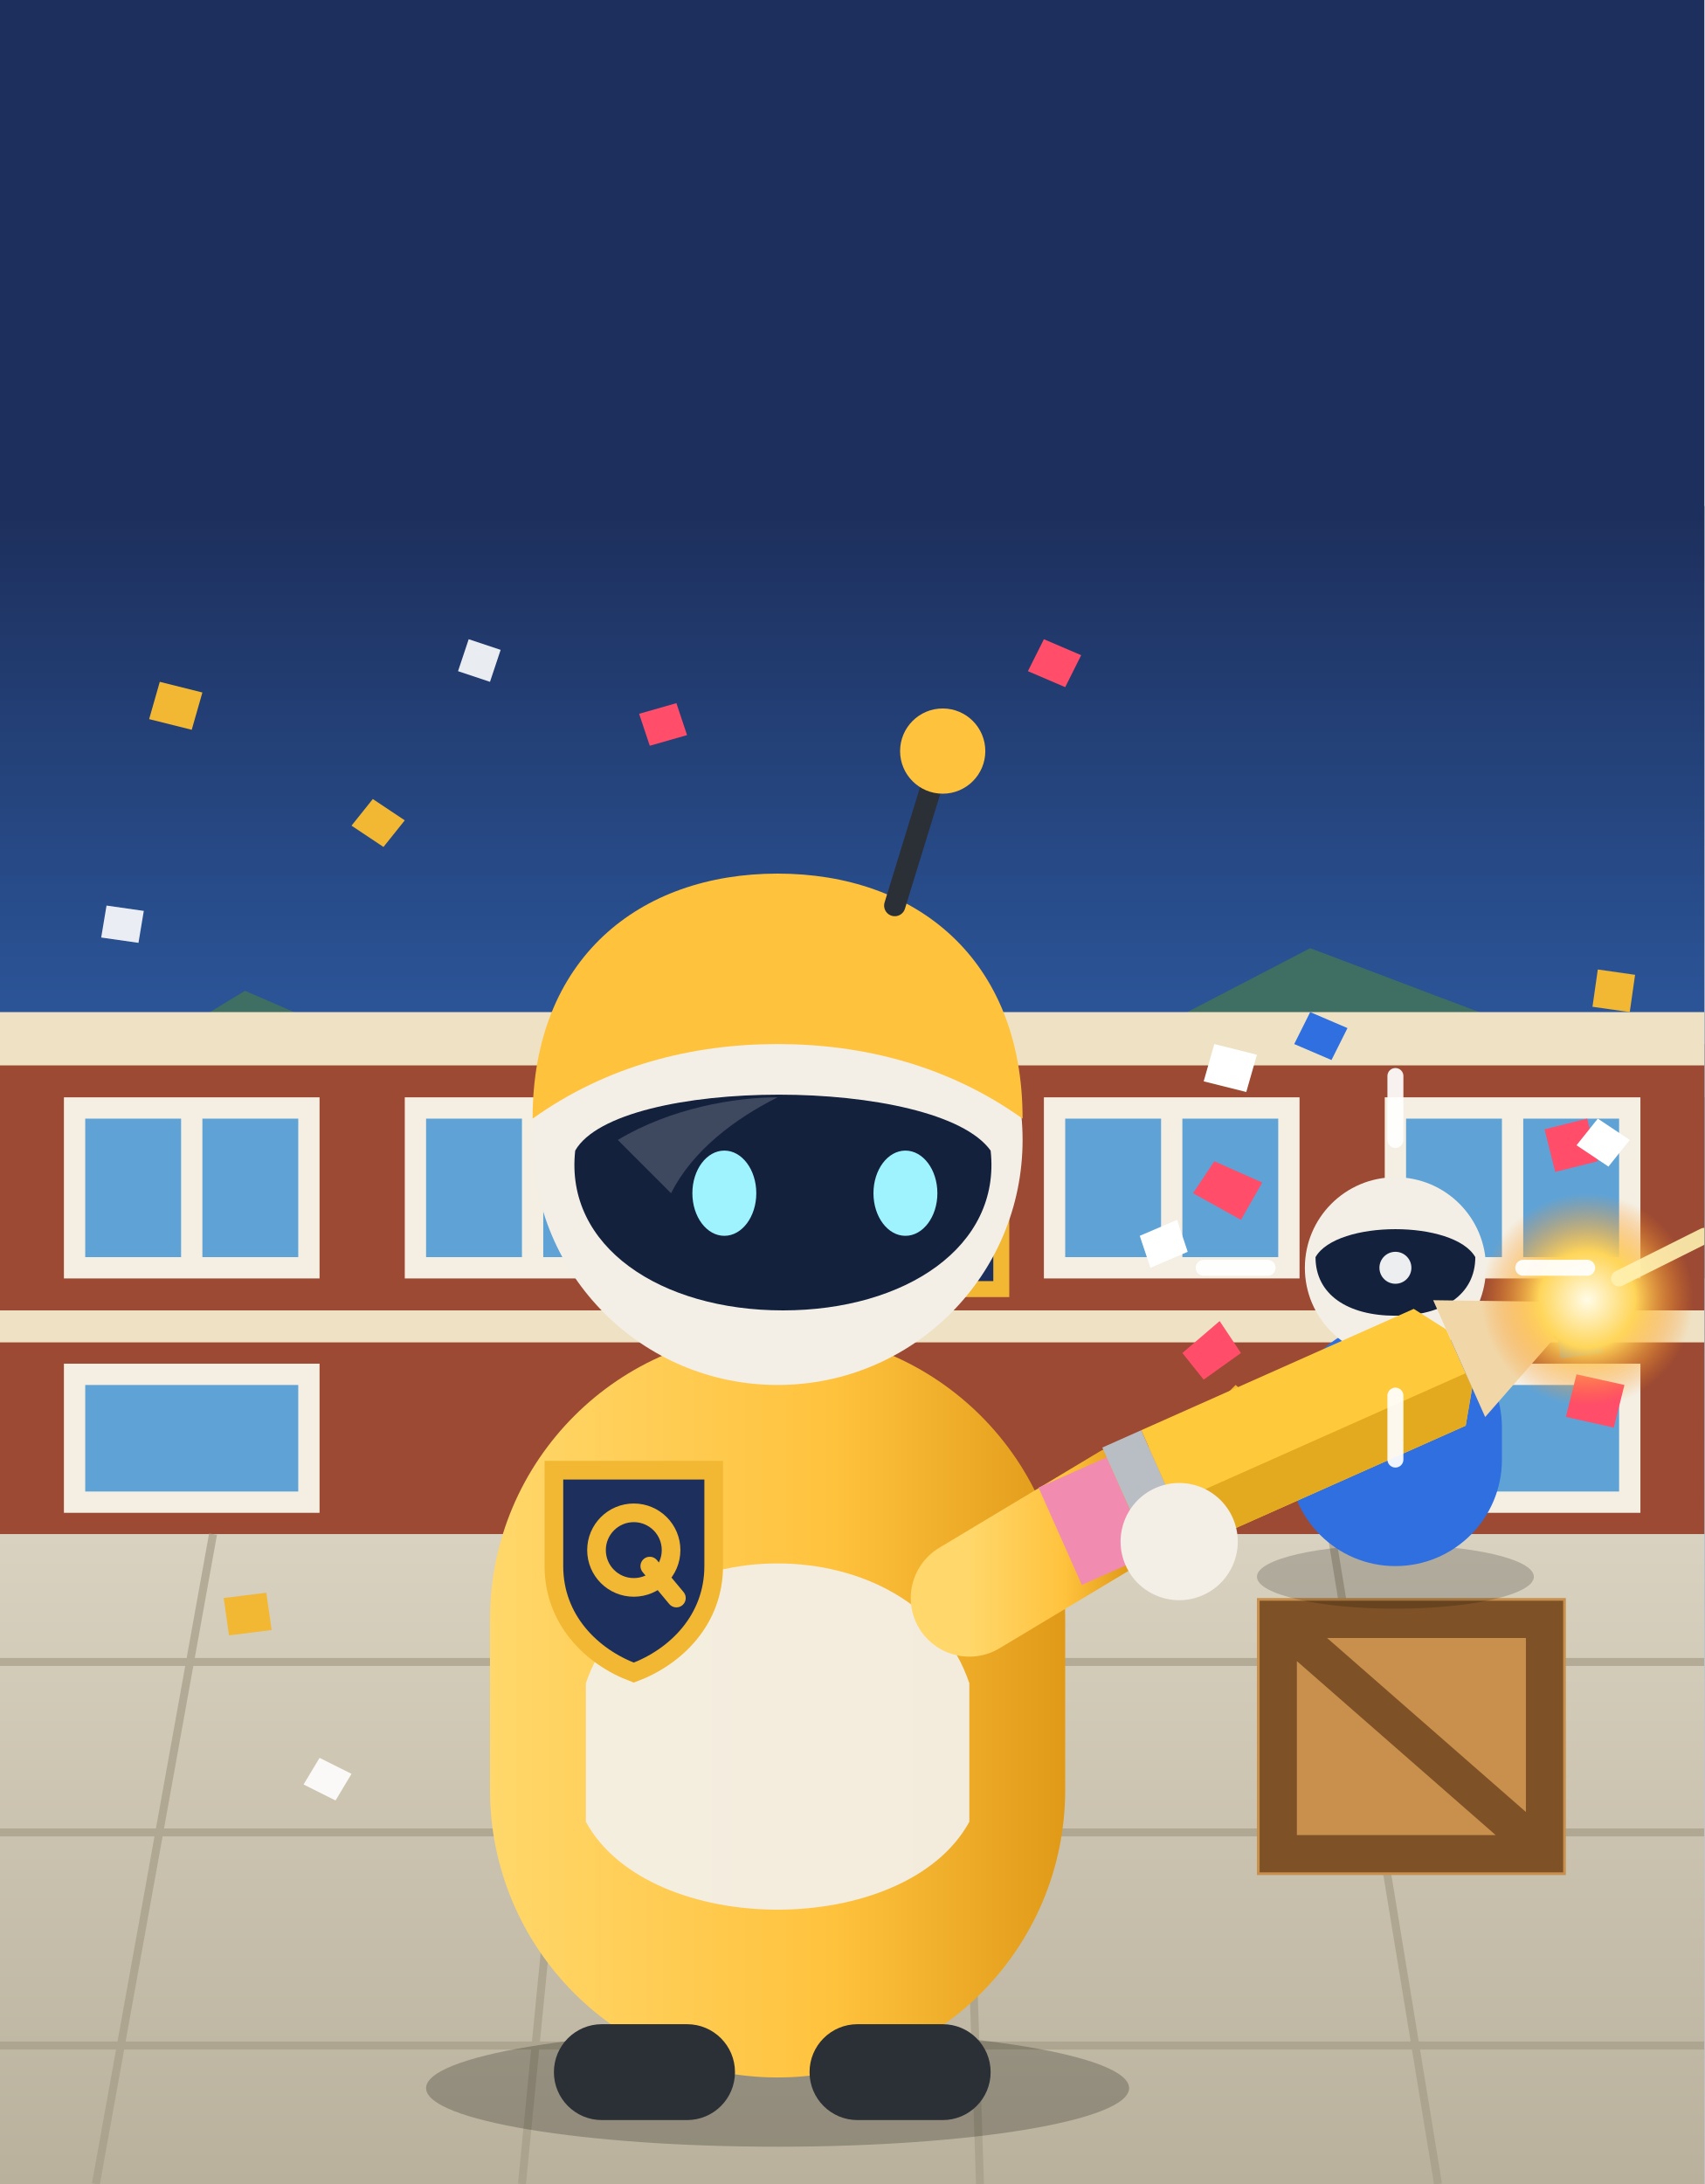
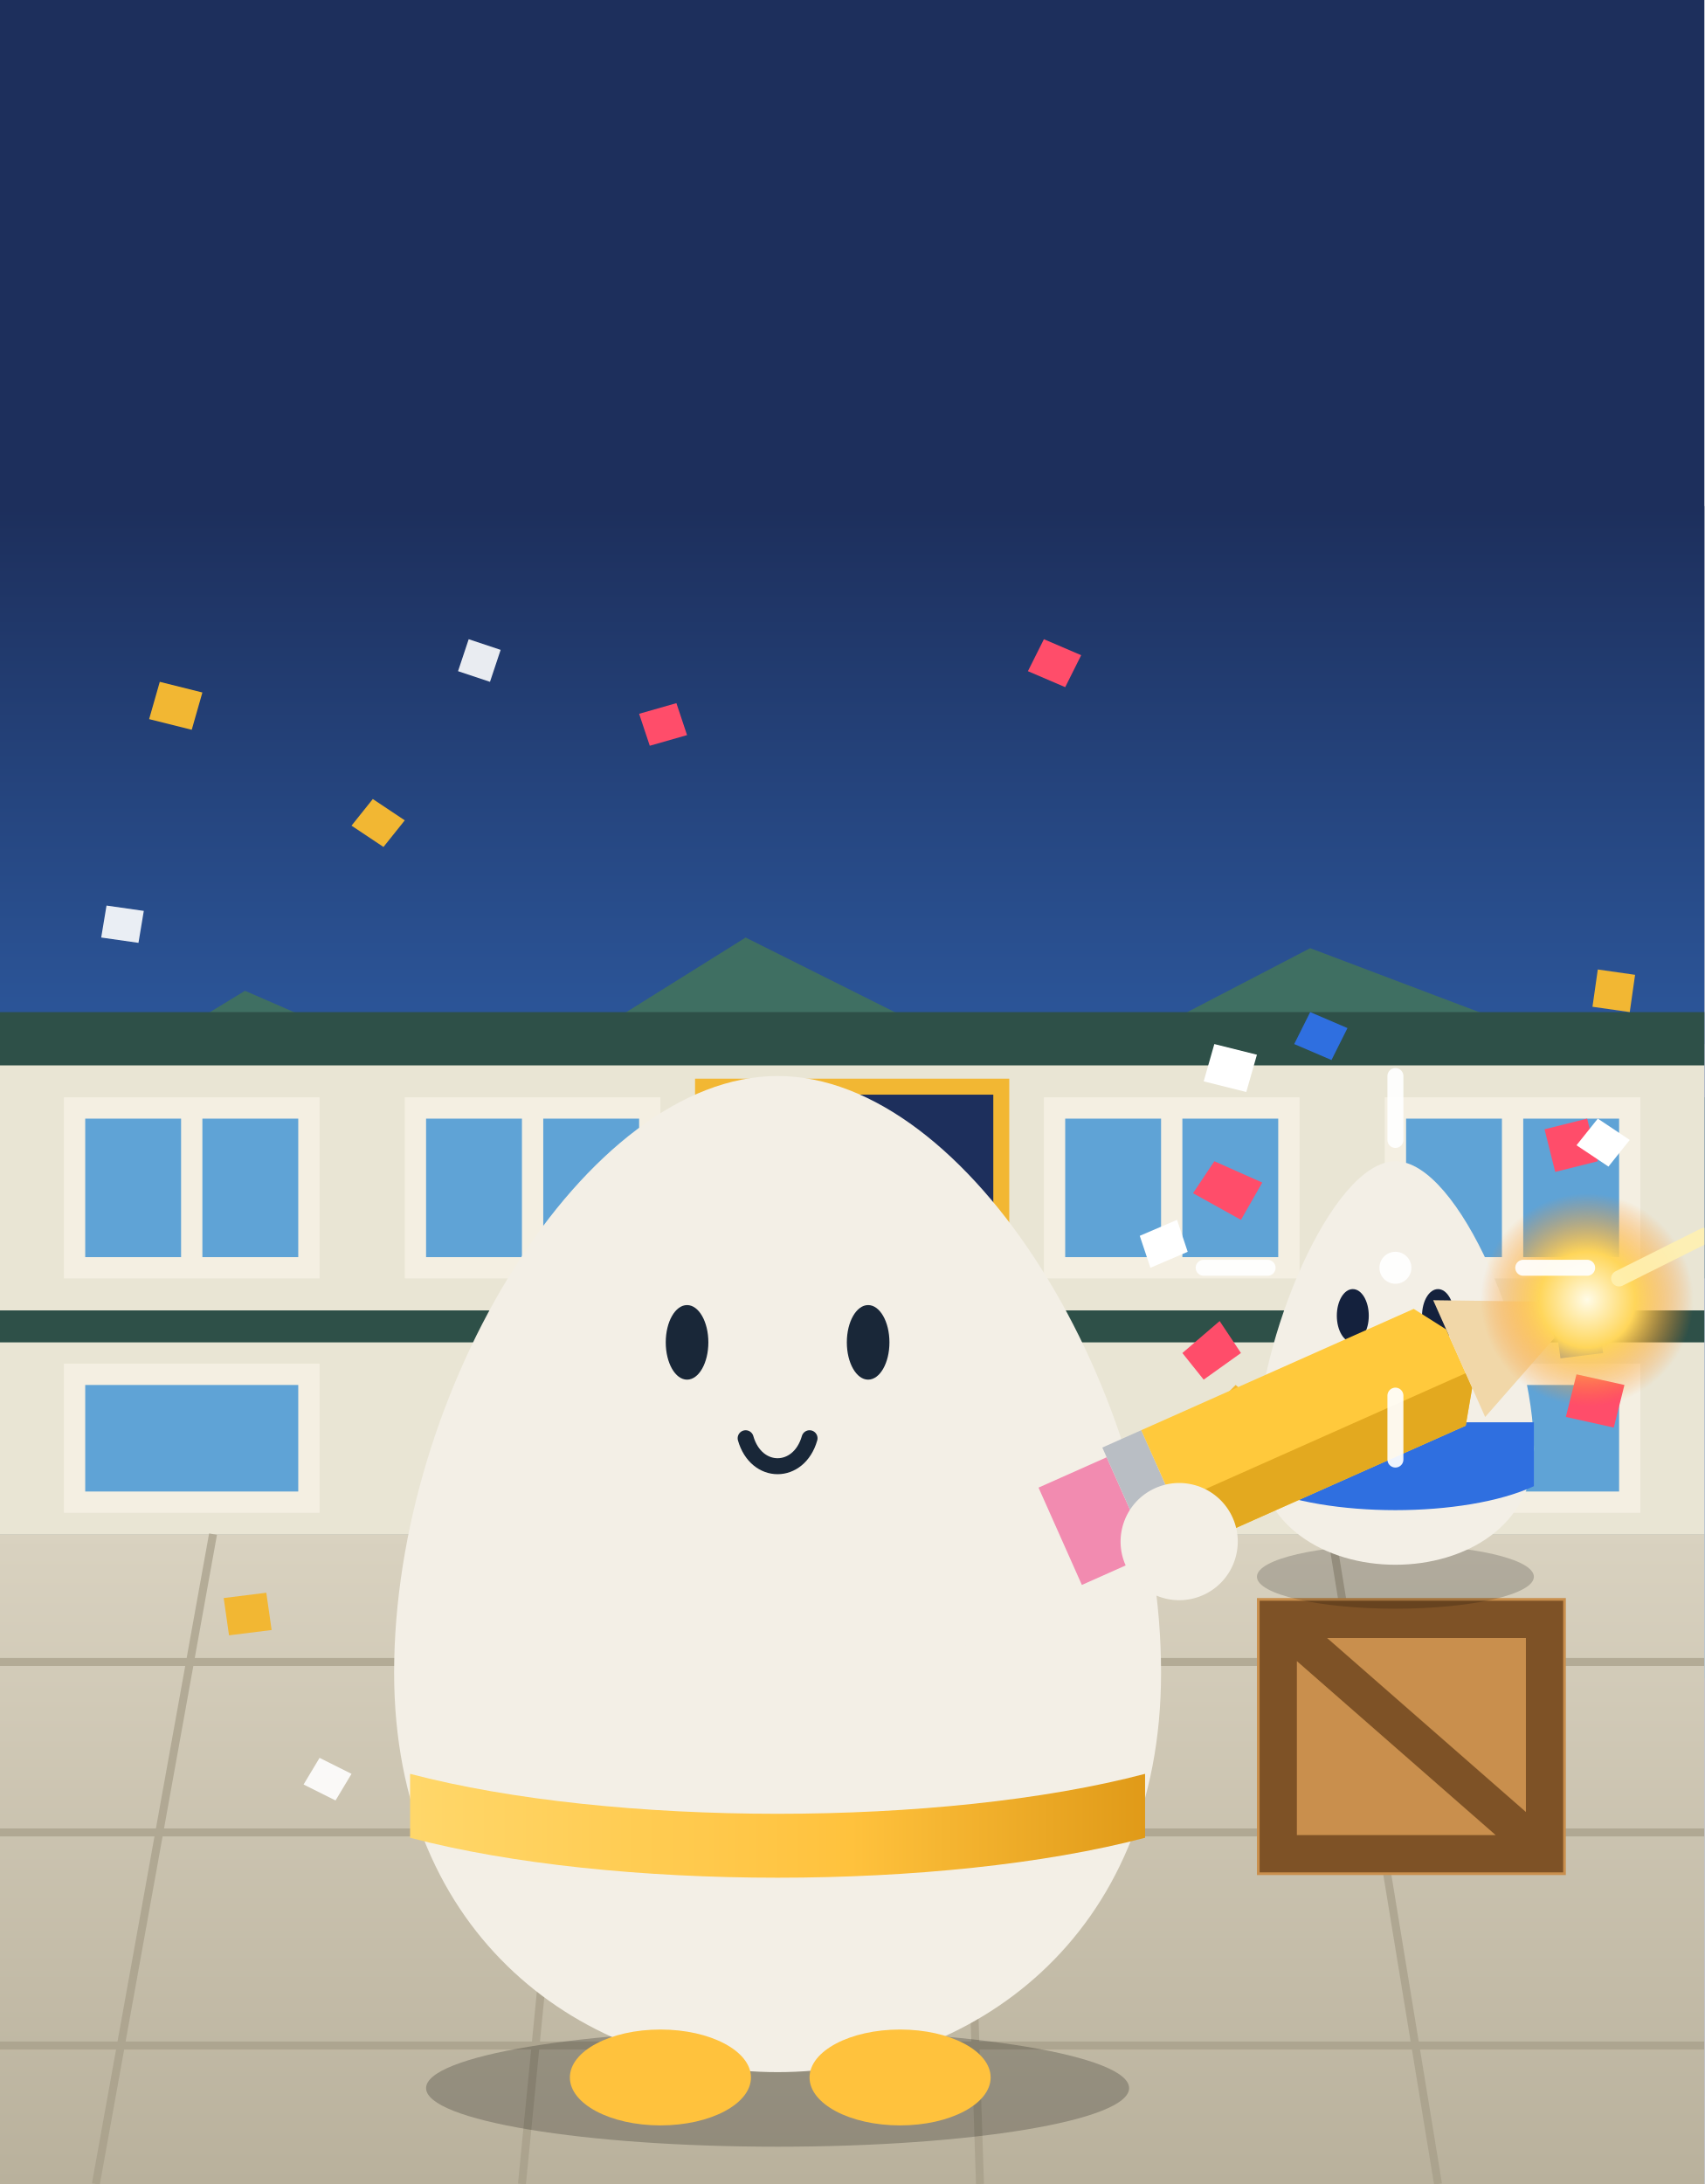
<svg xmlns="http://www.w3.org/2000/svg" viewBox="0 0 320 410" role="img" aria-labelledby="qc-title qc-desc">
  <defs>
    <linearGradient id="qc-sky" x1="0" y1="0" x2="0" y2="1">
      <stop offset="0" stop-color="#1d2f5c" />
      <stop offset=".55" stop-color="#2f5fa8" />
      <stop offset="1" stop-color="#8cc6ea" />
    </linearGradient>
    <linearGradient id="qc-body" x1="0" y1="0" x2="1" y2="0">
      <stop offset="0" stop-color="#ffd76a" />
      <stop offset=".6" stop-color="#ffc23d" />
      <stop offset="1" stop-color="#e09a18" />
    </linearGradient>
    <linearGradient id="qc-pave" x1="0" y1="0" x2="0" y2="1">
      <stop offset="0" stop-color="#d9d2c0" />
      <stop offset="1" stop-color="#b9b19c" />
    </linearGradient>
    <radialGradient id="qc-flash" cx=".5" cy=".5" r=".5">
      <stop offset="0" stop-color="#fffbe6" />
      <stop offset=".45" stop-color="#ffd65a" />
      <stop offset="1" stop-color="#ff8a1e" stop-opacity="0" />
    </radialGradient>
    <clipPath id="qc-card">
      <path d="M0 0h320v410H0z" />
    </clipPath>
  </defs>
  <g clip-path="url(#qc-card)">
    <path fill="#1d2f5c" d="M0 0h320v410H0z" />
    <path fill="url(#qc-sky)" d="M0 95h320v220H0z" />
    <path fill="#3f6f62" d="M0 214 46 186 92 206 140 176 196 204 246 178 320 206V240H0z" />
-     <path fill="#9c4a33" d="M0 196h320v92H0z" />
-     <path fill="#efe2c4" d="M0 190h320v10H0zM0 246h320v6H0z" />
+     <path fill="#e9e5d4" d="M0 196h320v92H0z" />
+     <path fill="#2e5048" d="M0 190h320v10H0zM0 246h320v6H0z" />
    <g fill="#5fa3d6" stroke="#f4efe2" stroke-width="4">
      <path d="M14 208h44v30H14zM78 208h44v30H78zM198 208h44v30H198zM262 208h44v30H262zM14 258h44v24H14zM262 258h44v24H262z" />
    </g>
    <path fill="#f4efe2" d="M34 208h4v30h-4zM98 208h4v30h-4zM218 208h4v30h-4zM282 208h4v30h-4z" />
    <path fill="#1d2f5c" stroke="#f2b733" stroke-width="3" d="M132 204h56v38h-56z" />
    <path fill="#f2b733" d="M147 214c7-5 19-5 26 0v10c0 6-6 11-13 13-7-2-13-7-13-13z" />
    <path fill="url(#qc-pave)" d="M0 288h320v122H0z" />
    <g stroke="#a59d88" stroke-width="1.5" opacity=".7">
      <path d="M0 312h320M0 344h320M0 384h320M40 288 18 410M110 288 98 410M180 288 184 410M250 288 270 410" />
    </g>
    <path fill="#c98f4d" d="M236 300h58v52h-58z" />
    <path fill="none" stroke="#7e5226" stroke-width="7" d="M240 304h50v44h-50zM241 305l48 42" />
    <g transform="translate(262 238)">
      <ellipse cx="0" cy="58" rx="26" ry="6" fill="#000" opacity=".18" />
-       <rect x="-20" y="10" width="40" height="46" rx="20" fill="#2f6fe0" />
-       <circle cx="0" cy="0" r="17" fill="#f3efe6" />
-       <path fill="#14213d" d="M-15 -2c4-7 26-7 30 0 0 7-6 11-15 11S-15 5-15-2z" />
+       <path fill="#f3efe6" d="M0-20C-12-20-26 14-26 34c0 29 52 29 52 0C26 14 12-20 0-20z" />
+       <path fill="#2f6fe0" d="M-26 29h52v12c-13 6-39 6-52 0z" />
+       <g fill="#14213d">
+         <ellipse cx="-8" cy="9" rx="3" ry="5" />
+         <ellipse cx="8" cy="9" rx="3" ry="5" />
+       </g>
      <path fill="#ff4d6a" d="M-34-20l9 4-4 7-9-5zM28-26l8-2 2 8-8 2zM-40 16l7-6 4 6-7 5zM34 20l9 2-2 8-9-2z" />
    </g>
    <g fill="#ffffff">
      <path d="M228 196l8 2-2 7-8-2zM300 210l6 4-4 5-6-4zM214 232l7-3 2 6-7 3z" />
    </g>
    <g fill="#2f6fe0">
      <path d="M246 190l7 3-3 6-7-3zM292 248l8-1 1 7-8 1z" />
    </g>
    <g fill="#f2b733">
      <path d="M232 260l6 5-5 5-6-5zM300 182l7 1-1 7-7-1z" />
    </g>
    <ellipse cx="146" cy="392" rx="66" ry="11" fill="#000" opacity=".22" />
-     <rect x="92" y="250" width="108" height="140" rx="54" fill="url(#qc-body)" />
-     <path fill="#f3efe6" d="M110 316c10-30 62-30 72 0v26c-12 22-60 22-72 0z" opacity=".95" />
-     <path fill="#1d2f5c" stroke="#f2b733" stroke-width="3.5" d="M104 276h30v18c0 10-7 17-15 20-8-3-15-10-15-20z" />
-     <circle cx="119" cy="291" r="7" fill="none" stroke="#f2b733" stroke-width="3.5" />
-     <path stroke="#f2b733" stroke-width="3.5" stroke-linecap="round" d="M122 294l5 6" />
-     <rect x="104" y="380" width="34" height="18" rx="9" fill="#2b2f36" />
-     <rect x="152" y="380" width="34" height="18" rx="9" fill="#2b2f36" />
-     <circle cx="146" cy="214" r="46" fill="#f3efe6" />
-     <path fill="#ffc23d" d="M100 210c0-30 20-46 46-46s46 16 46 46c-14-10-30-14-46-14s-32 4-46 14z" />
-     <path fill="#14213d" d="M108 216c8-14 68-14 78 0 2 18-16 30-39 30s-41-12-39-30z" />
-     <path fill="#ffffff" opacity=".18" d="M116 214c10-6 22-8 30-8-8 4-16 10-20 18z" />
-     <ellipse cx="170" cy="224" rx="6" ry="8" fill="#9ff3ff" />
-     <ellipse cx="136" cy="224" rx="6" ry="8" fill="#9ff3ff" />
-     <path stroke="#2b2f36" stroke-width="4" stroke-linecap="round" d="M168 170l8-26" />
-     <circle cx="177" cy="141" r="8" fill="#ffc23d" />
-     <path fill="none" stroke="url(#qc-body)" stroke-width="22" stroke-linecap="round" d="M182 300l30-18" />
+     <path fill="#f3efe6" d="M146 202c-36 0-72 59-72 112 0 100 144 100 144 0 0-53-36-112-72-112z" />
+     <path fill="url(#qc-body)" d="M77 333c38 10 100 10 138 0v12c-38 10-100 10-138 0z" />
+     <g fill="#192738">
+       <ellipse cx="129" cy="252" rx="4" ry="7" />
+       <ellipse cx="163" cy="252" rx="4" ry="7" />
+     </g>
+     <path fill="none" stroke="#192738" stroke-width="3" stroke-linecap="round" d="M140 270c2 7 10 7 12 0" />
+     <ellipse cx="124" cy="390" rx="17" ry="9" fill="#ffc23d" />
+     <ellipse cx="169" cy="390" rx="17" ry="9" fill="#ffc23d" />
+     <path fill="none" stroke="#f3efe6" stroke-width="18" stroke-linecap="round" d="M182 300l30-18" />
    <g transform="rotate(-24 222 276)">
      <path fill="#f28bb0" d="M196 268h14v20h-14z" />
      <path fill="#b9bec4" d="M210 266h8v24h-8z" />
      <path fill="#ffc93c" d="M218 266h56l4 6v12l-4 6h-56z" />
      <path fill="#e3a91f" d="M218 281h60v3l-4 6h-56z" />
      <path fill="#f1d7a8" d="M278 266l26 12-26 12z" />
      <path fill="#2b2f36" d="M296 274l10 4-10 4z" />
      <circle cx="216" cy="288" r="11" fill="#f3efe6" />
    </g>
    <circle cx="298" cy="244" r="20" fill="url(#qc-flash)" />
    <path stroke="#fff1b0" stroke-width="3" stroke-linecap="round" d="M304 240l16-8" opacity=".9" />
    <g fill="none" stroke="#ffffff" stroke-width="3" stroke-linecap="round" opacity=".92">
      <path d="M262 214v-12M262 262v12M238 238h-12M286 238h12" />
      <circle cx="262" cy="238" r="3" fill="#fff" stroke="none" />
    </g>
    <g fill="#f2b733">
      <path d="M30 128l8 2-2 7-8-2zM70 150l6 4-4 5-6-4zM42 300l8-1 1 7-8 1z" />
    </g>
    <g fill="#ffffff" opacity=".9">
      <path d="M88 120l6 2-2 6-6-2zM20 170l7 1-1 6-7-1zM60 330l6 3-3 5-6-3z" />
    </g>
    <g fill="#ff4d6a">
      <path d="M196 120l7 3-3 6-7-3zM120 134l7-2 2 6-7 2z" />
    </g>
  </g>
</svg>
